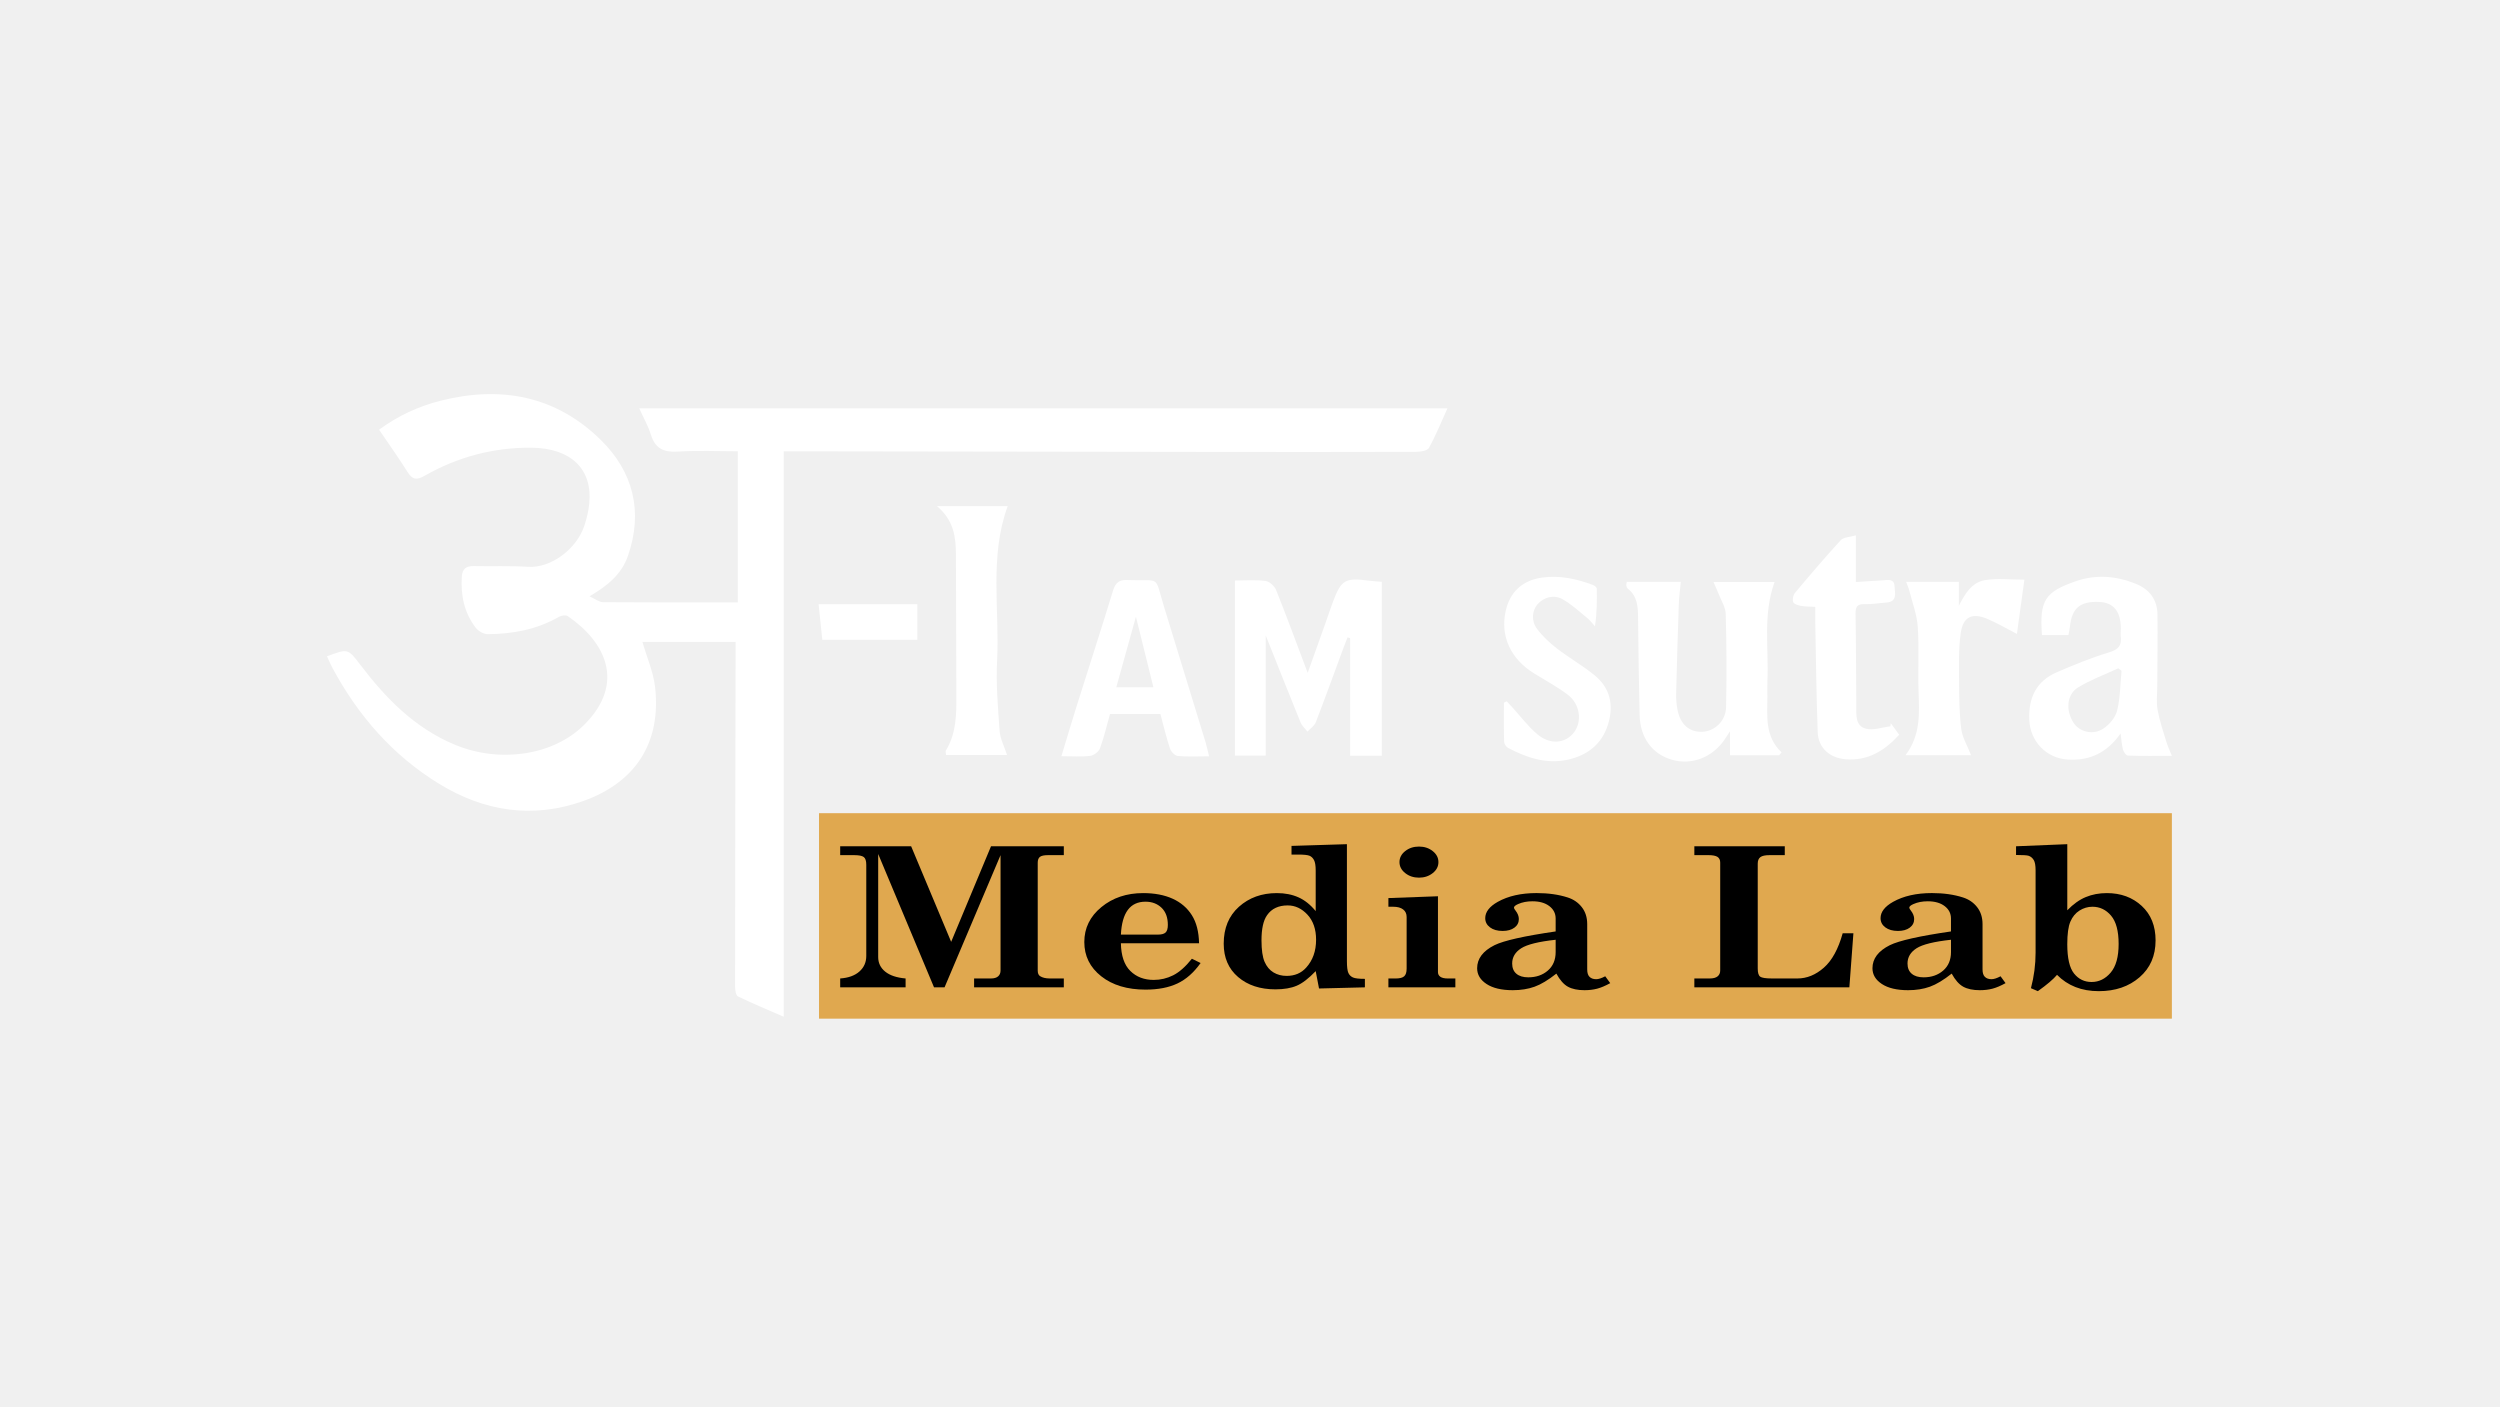
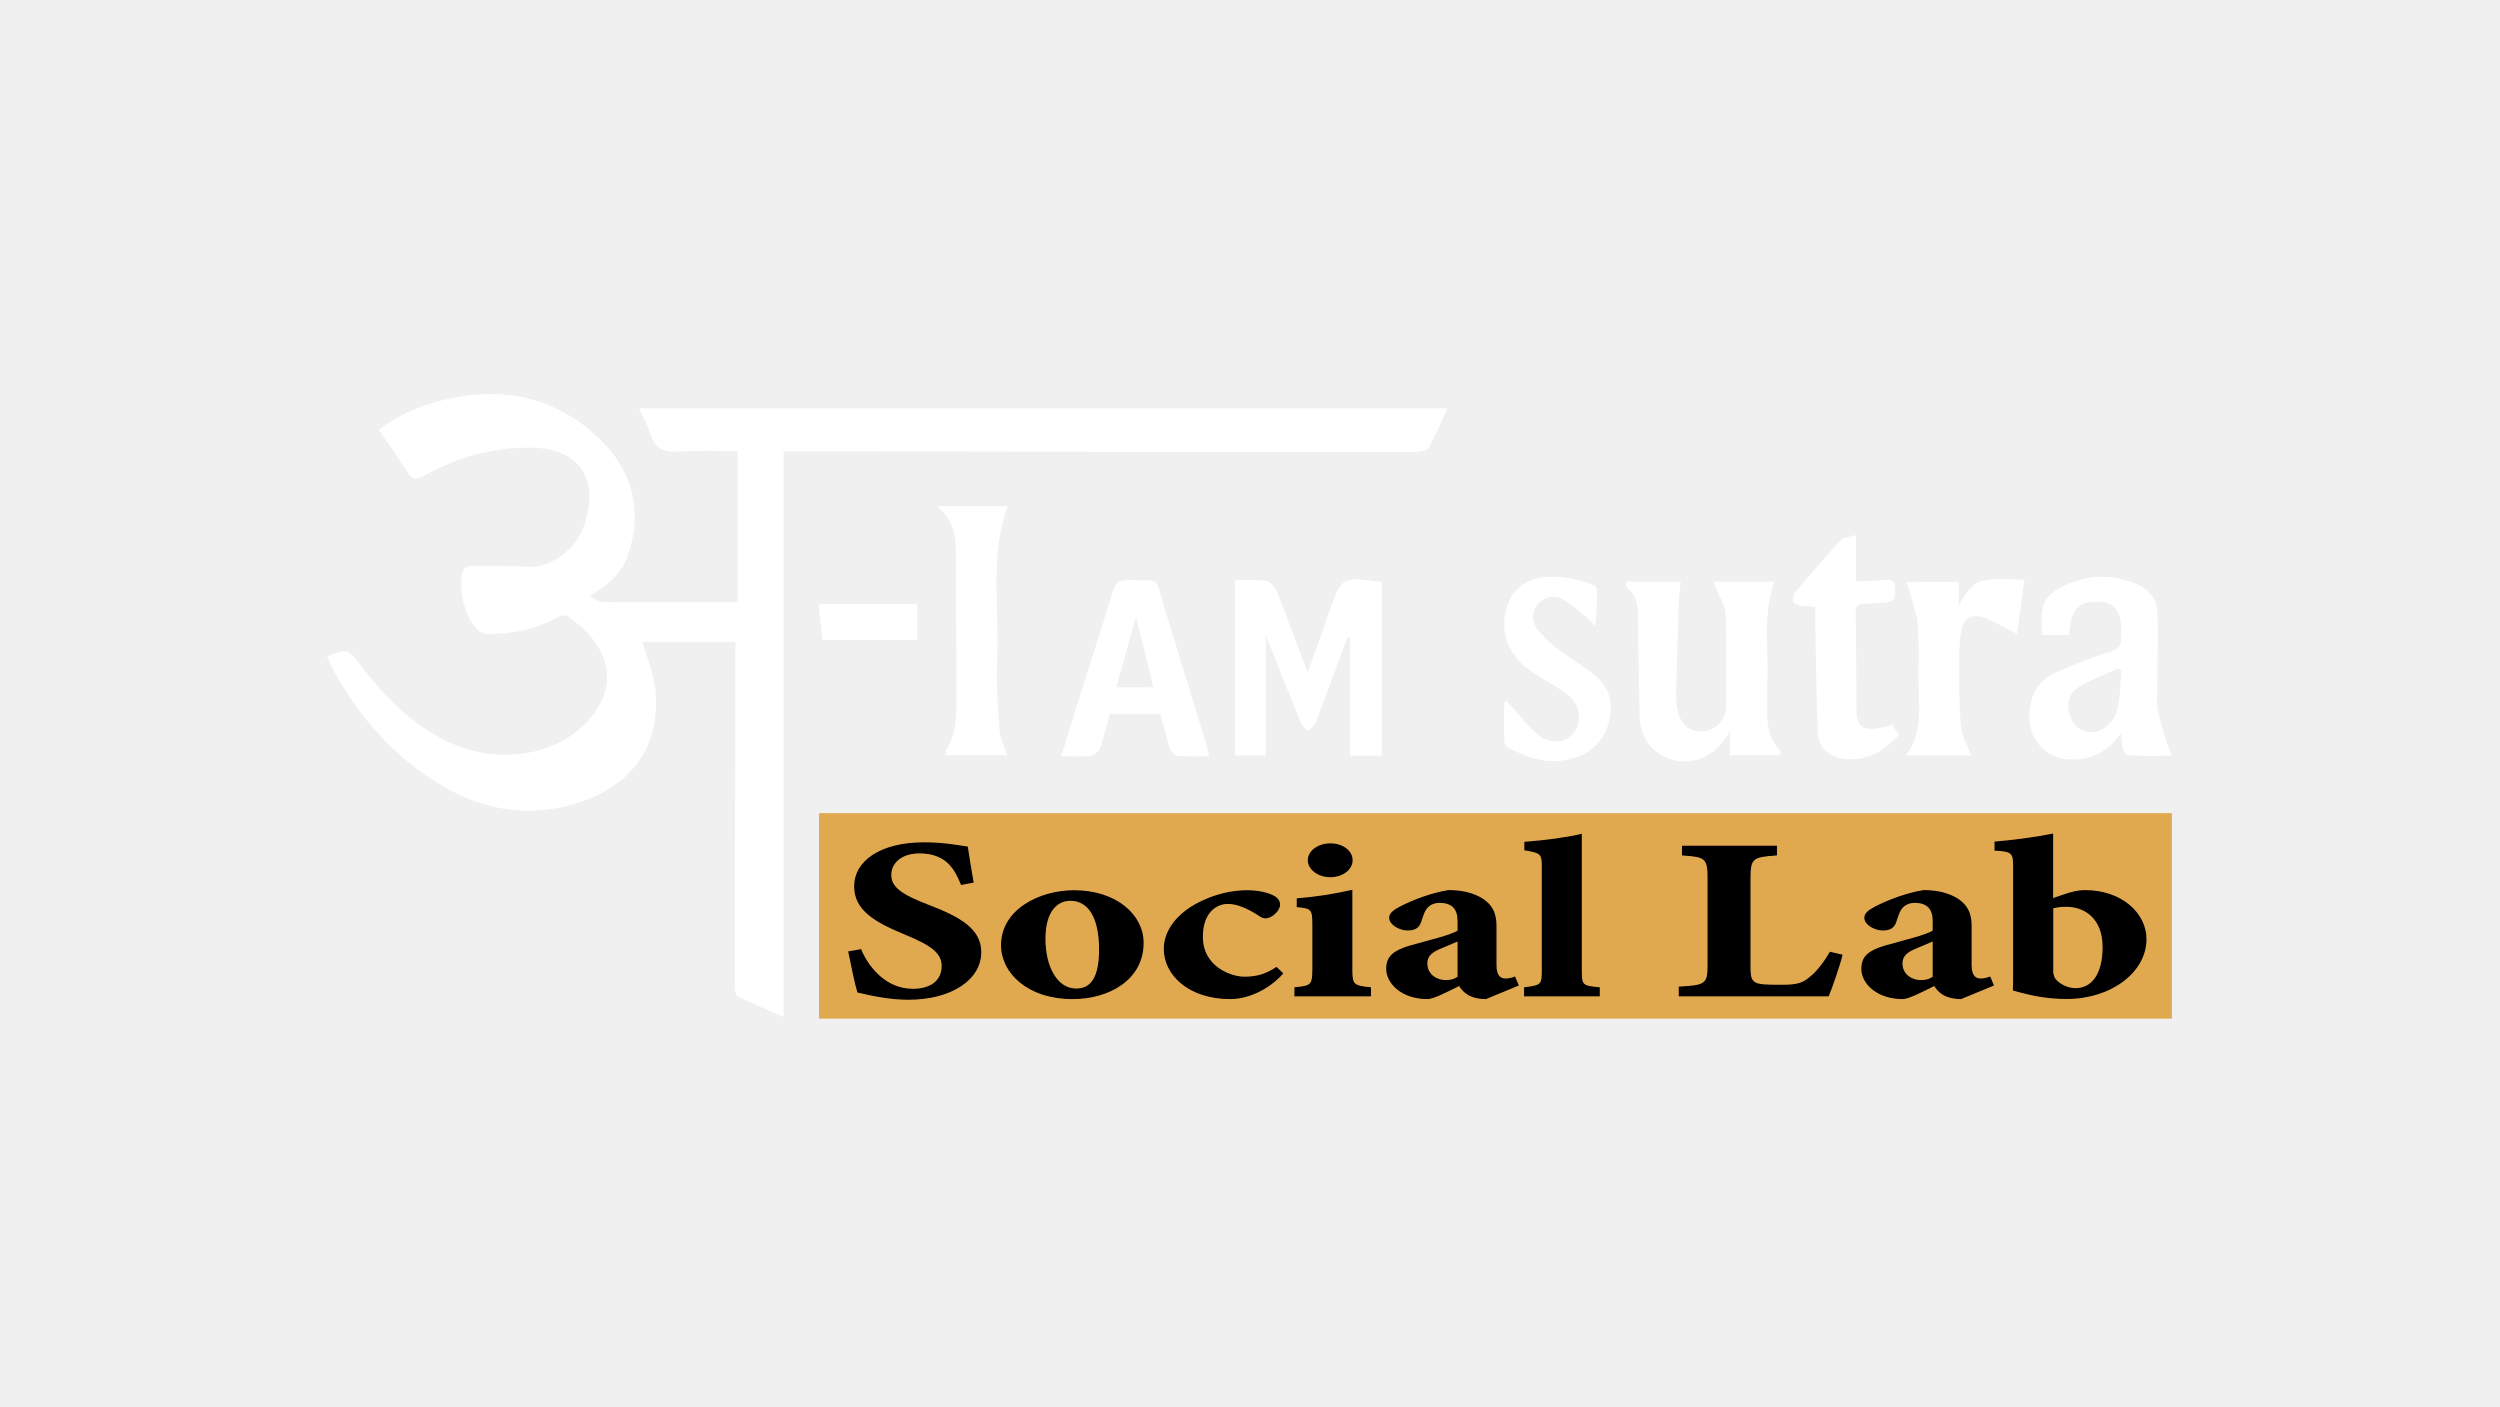
<svg xmlns="http://www.w3.org/2000/svg" version="1.1" id="Layer_1" x="0px" y="0px" viewBox="0 0 1920 1080" style="enable-background:new 0 0 1920 1080;" xml:space="preserve">
  <style type="text/css">
	.st0{fill:#FFFFFF;}
	.st1{fill:#E0A84F;}
+ 	.st2{stroke:#000000;stroke-miterlimit:10;}
</style>
-   <path class="st0" d="M251.12,504.06c16.11-6.06,16.07-6.03,25.62,6.53c19.62,25.82,41.82,48.52,72.53,61.33  c34.42,14.36,75.75,8.5,99.64-15.52c31.51-31.68,16.33-63.33-12.96-83.27c-1.48-1-4.94-0.42-6.78,0.64  c-16.91,9.76-35.38,13.11-54.52,13.28c-3.1,0.03-7.21-2.27-9.17-4.79c-8.95-11.57-11.76-25.06-10.79-39.51  c0.39-5.84,3.33-8.12,9.07-8c13.97,0.29,27.99-0.31,41.92,0.57c17.3,1.08,37.05-13.47,43.03-31.39c1.83-5.48,3.22-11.24,3.82-16.97  c2.76-26.55-13.9-42.91-44.6-43.13c-29.09-0.2-56.5,7.13-81.77,21.54c-6.16,3.52-9.44,3.1-13.21-2.94  c-6.77-10.84-14.24-21.24-21.82-32.43c14.7-10.8,30.37-17.98,47.35-22.27c46.25-11.68,88.45-3.71,122.89,30.11  c24.95,24.49,32.73,54.96,20.89,89.07c-4.86,14-15.45,22.84-29.54,31.05c4.53,2.05,7.44,4.5,10.38,4.52  c34.04,0.27,68.08,0.17,103.54,0.17c0-38.71,0-76.73,0-116.07c-14.86,0-30.53-0.74-46.08,0.25c-10.89,0.7-17.42-2.42-20.71-13.1  c-2.01-6.54-5.53-12.62-8.92-20.12c207.28,0,413.17,0,620.71,0c-5.02,11.06-9.01,21.03-14.17,30.33c-1.22,2.2-6.42,3.06-9.8,3.07  c-51.91,0.17-103.81,0.13-155.72,0.07c-107.31-0.14-214.62-0.32-321.93-0.48c-2.59,0-5.18,0-8.13,0c0,94.53,0,339,0,434.26  c-12.11-5.28-23.81-10.12-35.17-15.65c-1.59-0.78-2.18-4.91-2.18-7.49c0.02-34.7,0.24-219.9,0.4-254.6c0.01-3.17,0-6.33,0-10.12  c-24.61,0-48.54,0-71.55,0c3.39,11.77,8.44,23.17,9.75,34.99c4.7,42.31-14.98,72.93-55.27,87.22  c-38.86,13.79-75.91,7.96-110.47-13.14c-35.62-21.75-62.25-52.28-81.99-88.91C253.91,510.39,252.7,507.45,251.12,504.06z" />
-   <path class="st0" d="M1157.16,538.61c1.4,1.49,2.81,2.97,4.19,4.48c6.4,7,12.15,14.79,19.35,20.84c9.92,8.33,21.6,7.09,28.17-1.53  c6.39-8.38,4.62-21.76-4.88-28.9c-8.09-6.08-17.09-10.96-25.74-16.29c-18.13-11.17-26.17-28.73-21.89-47.96  c3.25-14.61,12.86-23.56,27.9-25.66c13.58-1.9,26.56,0.92,39.19,5.7c1.17,0.44,2.84,1.79,2.86,2.75c0.21,9.42,0.13,18.86-1.37,28.99  c-1.99-2.18-3.76-4.65-6.03-6.49c-6.17-5.01-12.11-10.55-18.98-14.4c-6.68-3.74-14.55-1.34-19.08,3.89  c-4.19,4.85-5.06,12.7-0.44,18.89c4.22,5.65,9.57,10.68,15.18,15.01c9.37,7.23,19.78,13.15,28.96,20.6  c12.2,9.9,14.98,23.22,10.38,37.93c-4.76,15.21-15.97,23.74-31.01,27.01c-16.39,3.56-31.44-1.57-45.76-9.09  c-1.48-0.78-2.96-3.15-3.01-4.83c-0.28-9.95-0.14-19.91-0.14-29.87C1155.73,539.32,1156.44,538.96,1157.16,538.61z" />
-   <path class="st0" d="M1061.23,446.83c0,44.65,0,88.85,0,133.58c-8.15,0-15.84,0-24.35,0c0-30.53,0-60.41,0-90.29  c-0.64-0.21-1.28-0.42-1.92-0.64c-0.93,2.35-1.92,4.67-2.79,7.04c-7.17,19.39-14.18,38.85-21.62,58.13  c-1.09,2.82-4.23,4.85-6.42,7.24c-1.79-2.33-4.21-4.4-5.28-7.02c-8.74-21.42-17.23-42.94-26.78-66.88c0,32.2,0,61.91,0,92.3  c-8.25,0-15.66,0-23.64,0c0-44.64,0-88.8,0-134.45c7.92,0,15.78-0.67,23.42,0.33c3.06,0.4,6.99,3.95,8.21,7  c8.11,20.19,15.58,40.63,24.24,63.59c5.01-14,9.23-25.75,13.41-37.51c2.05-5.76,3.93-11.58,6.08-17.29  c6.31-16.73,9.33-18.41,27.72-15.99C1054.4,446.35,1057.31,446.49,1061.23,446.83z" />
-   <path class="st0" d="M1366.33,580.02c-12.37,0-24.75,0-37.7,0c0-5.53,0-11.21,0-18.38c-1.89,2.87-3.04,4.71-4.27,6.5  c-9.44,13.71-25.36,19.73-40.45,15.32c-15.1-4.42-24.3-17.01-24.67-34.22c-0.53-24.75-1.02-49.51-1.2-74.27  c-0.06-8.68-0.31-16.96-7.92-22.9c-0.6-0.47-0.97-1.46-1.1-2.26c-0.13-0.81,0.16-1.69,0.32-2.96c13.35,0,26.64,0,41.51,0  c-0.55,6.02-1.34,11.61-1.53,17.22c-0.8,23-1.5,46-2.05,69.01c-0.1,4.04,0.32,8.17,1.08,12.14c2.16,11.15,9.07,17.14,18.89,16.81  c9.43-0.32,18.14-8.19,18.38-18.82c0.54-23.88,0.39-47.79-0.26-71.66c-0.14-5.19-3.49-10.32-5.46-15.43  c-1.08-2.79-2.36-5.5-3.95-9.16c16.14,0,30.82,0,46.93,0c-9.14,25.33-4.38,50.73-5.5,75.82c-0.18,4.07-0.02,8.16-0.03,12.24  c-0.04,15.06-2.07,30.53,10.9,42.8C1367.6,578.54,1366.96,579.28,1366.33,580.02z" />
-   <path class="st0" d="M1588.57,487.74c-7.27,0-13.83,0-20.32,0c-2.08-26.84,2.46-33.22,26.07-41.4c15.5-5.37,30.98-4.03,46.01,2.02  c10.39,4.18,16.45,12.1,16.6,23.44c0.25,18.31-0.08,36.63-0.14,54.94c-0.02,6.12-0.85,12.38,0.21,18.31  c1.49,8.33,4.3,16.44,6.73,24.59c0.93,3.13,2.38,6.11,4.27,10.86c-12.47,0-23.16,0.17-33.82-0.21c-1.34-0.05-3.22-2.77-3.71-4.56  c-0.97-3.54-1.15-7.3-1.85-12.4c-10.48,14.8-23.65,21.01-40.45,20.02c-16.59-0.97-28.98-13.9-29.68-30.5  c-0.71-16.95,5.34-29.72,21.14-36.56c13.04-5.64,26.27-11.08,39.84-15.17c7.21-2.17,10.25-5.14,9.27-12.43  c-0.27-2,0.09-4.07,0.07-6.11c-0.11-13.05-5.57-19.77-16.45-20.27c-14.74-0.68-21.13,4.62-22.61,18.66  C1589.52,482.98,1589.06,484.95,1588.57,487.74z M1629.35,515.17c-0.84-0.64-1.67-1.28-2.51-1.92  c-10.35,4.82-21.23,8.79-30.91,14.71c-8.83,5.41-9.58,17.88-3.31,27.33c4.47,6.74,14.66,9.52,22.57,4.39  c4.71-3.06,9.44-8.59,10.74-13.85C1628.39,535.93,1628.35,525.42,1629.35,515.17z" />
-   <path class="st0" d="M928.57,580.85c-9.06,0-16.62,0.44-24.06-0.27c-2.21-0.21-5.18-3.32-5.97-5.71  c-2.83-8.53-4.88-17.33-7.36-26.54c-12.52,0-25.24,0-38.7,0c-2.42,8.64-4.48,17.64-7.62,26.26c-0.95,2.61-4.7,5.55-7.47,5.9  c-6.8,0.85-13.78,0.28-22.24,0.28c4.24-13.94,7.98-26.62,11.95-39.24c9.25-29.38,18.77-58.67,27.77-88.13  c1.77-5.8,4.79-8.19,10.46-7.95c26.86,1.1,20.97-4.64,28.66,20.59c10.59,34.72,21.3,69.41,31.92,104.12  C926.83,573.14,927.43,576.21,928.57,580.85z M885.81,527.8c-4.47-18.02-8.67-35-13.42-54.16c-5.41,19.45-10.17,36.53-15.07,54.16  C866.73,527.8,875.32,527.8,885.81,527.8z" />
-   <path class="st0" d="M719.59,388.7c20.27,0,37.22,0,54.31,0c-14.22,39.03-6.12,79.26-8.13,118.76c-0.91,17.93,0.66,36.04,1.94,54.01  c0.41,5.81,3.46,11.44,5.7,18.36c-15.68,0-31.03,0-46.84,0c-0.07-1.3-0.6-2.67-0.13-3.44c8.03-13.1,8.13-27.62,8.04-42.28  c-0.22-36.13-0.1-72.27-0.33-108.4C734.06,412.55,732.62,399.63,719.59,388.7z" />
-   <path class="st0" d="M1452.08,555.35c2.16,2.97,4.31,5.94,6.49,8.93c-11.38,12.46-24.09,20.14-40.97,18.85  c-12.24-0.94-21.15-8.62-21.6-20.78c-1.05-28.47-1.33-56.97-1.89-85.46c-0.07-3.44-0.01-6.89-0.01-10.83  c-4.16-0.24-7.61-0.13-10.94-0.73c-2.18-0.4-5.36-1.37-5.96-2.91c-0.75-1.93-0.1-5.37,1.29-7.03c11.52-13.73,23.14-27.4,35.27-40.58  c2.12-2.31,6.82-2.25,11.57-3.66c0,12.85,0,23.75,0,35.83c7.43-0.46,14-0.87,20.56-1.29c3.99-0.26,8.88-1.49,9.12,4.64  c0.2,5.04,2.52,11.82-6.43,12.44c-5.5,0.38-11,1.42-16.47,1.21c-6.1-0.24-7.14,2.33-7.04,7.8c0.42,23.29,0.34,46.59,0.56,69.89  c0.07,6.92-1.04,15.61,7.15,17.9c5.74,1.61,12.66-1.01,19.05-1.74C1451.91,557.01,1451.99,556.18,1452.08,555.35z" />
-   <path class="st0" d="M1504.39,446.89c0,6.44,0,12.4,0,18.36c4.64-9.04,9.79-18.02,20.26-19.75c9.16-1.51,18.77-0.32,30.08-0.32  c-2.12,15.42-3.86,28.04-5.74,41.67c-8.6-4.42-15.55-8.56-22.94-11.65c-11.37-4.74-18.37-1.56-20.17,10.75  c-1.8,12.27-1.38,24.91-1.32,37.38c0.06,12.18,0.16,24.44,1.67,36.49c0.83,6.55,4.65,12.72,7.55,20.18c-16.96,0-32.87,0-50.36,0  c11.8-15.64,10.59-32.22,10.03-48.87c-0.56-16.57,0.49-33.23-0.61-49.75c-0.62-9.29-4.13-18.39-6.43-27.55  c-0.54-2.13-1.47-4.16-2.48-6.94C1477.87,446.89,1490.81,446.89,1504.39,446.89z" />
-   <path class="st0" d="M704.53,491.38c-24.55,0-48.29,0-73,0c-0.89-8.51-1.82-17.49-2.85-27.38c25.61,0,50.42,0,75.85,0  C704.53,472.59,704.53,480.97,704.53,491.38z" />
-   <rect x="629" y="624.53" class="st1" width="1039" height="157.8" />
+   <path class="st0" d="M251.1,504.1c16.1-6.1,16.1-6,25.6,6.5c19.6,25.8,41.8,48.5,72.5,61.3c34.4,14.4,75.8,8.5,99.6-15.5  c31.5-31.7,16.3-63.3-13-83.3c-1.5-1-4.9-0.4-6.8,0.6c-16.9,9.8-35.4,13.1-54.5,13.3c-3.1,0-7.2-2.3-9.2-4.8  c-9-11.6-11.8-25.1-10.8-39.5c0.4-5.8,3.3-8.1,9.1-8c14,0.3,28-0.3,41.9,0.6c17.3,1.1,37-13.5,43-31.4c1.8-5.5,3.2-11.2,3.8-17  c2.8-26.5-13.9-42.9-44.6-43.1c-29.1-0.2-56.5,7.1-81.8,21.5c-6.2,3.5-9.4,3.1-13.2-2.9c-6.8-10.8-14.2-21.2-21.8-32.4  c14.7-10.8,30.4-18,47.4-22.3c46.3-11.7,88.4-3.7,122.9,30.1c25,24.5,32.7,55,20.9,89.1c-4.9,14-15.5,22.8-29.5,31  c4.5,2,7.4,4.5,10.4,4.5c34,0.3,68.1,0.2,103.5,0.2c0-38.7,0-76.7,0-116.1c-14.9,0-30.5-0.7-46.1,0.3c-10.9,0.7-17.4-2.4-20.7-13.1  c-2-6.5-5.5-12.6-8.9-20.1c207.3,0,413.2,0,620.7,0c-5,11.1-9,21-14.2,30.3c-1.2,2.2-6.4,3.1-9.8,3.1c-51.9,0.2-103.8,0.1-155.7,0.1  c-107.3-0.1-214.6-0.3-321.9-0.5c-2.6,0-5.2,0-8.1,0c0,94.5,0,339,0,434.3c-12.1-5.3-23.8-10.1-35.2-15.7c-1.6-0.8-2.2-4.9-2.2-7.5  c0-34.7,0.2-219.9,0.4-254.6c0-3.2,0-6.3,0-10.1c-24.6,0-48.5,0-71.5,0c3.4,11.8,8.4,23.2,9.8,35c4.7,42.3-15,72.9-55.3,87.2  c-38.9,13.8-75.9,8-110.5-13.1c-35.6-21.8-62.3-52.3-82-88.9C253.9,510.4,252.7,507.5,251.1,504.1z" />
+   <path class="st0" d="M1157.2,538.6c1.4,1.5,2.8,3,4.2,4.5c6.4,7,12.2,14.8,19.3,20.8c9.9,8.3,21.6,7.1,28.2-1.5  c6.4-8.4,4.6-21.8-4.9-28.9c-8.1-6.1-17.1-11-25.7-16.3c-18.1-11.2-26.2-28.7-21.9-48c3.3-14.6,12.9-23.6,27.9-25.7  c13.6-1.9,26.6,0.9,39.2,5.7c1.2,0.4,2.8,1.8,2.9,2.8c0.2,9.4,0.1,18.9-1.4,29c-2-2.2-3.8-4.6-6-6.5c-6.2-5-12.1-10.5-19-14.4  c-6.7-3.7-14.6-1.3-19.1,3.9c-4.2,4.9-5.1,12.7-0.4,18.9c4.2,5.6,9.6,10.7,15.2,15c9.4,7.2,19.8,13.1,29,20.6  c12.2,9.9,15,23.2,10.4,37.9c-4.8,15.2-16,23.7-31,27c-16.4,3.6-31.4-1.6-45.8-9.1c-1.5-0.8-3-3.2-3-4.8c-0.3-10-0.1-19.9-0.1-29.9  C1155.7,539.3,1156.4,539,1157.2,538.6z" />
+   <path class="st0" d="M1061.2,446.8c0,44.6,0,88.9,0,133.6c-8.2,0-15.8,0-24.3,0c0-30.5,0-60.4,0-90.3c-0.6-0.2-1.3-0.4-1.9-0.6  c-0.9,2.4-1.9,4.7-2.8,7c-7.2,19.4-14.2,38.8-21.6,58.1c-1.1,2.8-4.2,4.8-6.4,7.2c-1.8-2.3-4.2-4.4-5.3-7  c-8.7-21.4-17.2-42.9-26.8-66.9c0,32.2,0,61.9,0,92.3c-8.3,0-15.7,0-23.6,0c0-44.6,0-88.8,0-134.5c7.9,0,15.8-0.7,23.4,0.3  c3.1,0.4,7,4,8.2,7c8.1,20.2,15.6,40.6,24.2,63.6c5-14,9.2-25.8,13.4-37.5c2-5.8,3.9-11.6,6.1-17.3c6.3-16.7,9.3-18.4,27.7-16  C1054.4,446.4,1057.3,446.5,1061.2,446.8z" />
+   <path class="st0" d="M1366.3,580c-12.4,0-24.8,0-37.7,0c0-5.5,0-11.2,0-18.4c-1.9,2.9-3,4.7-4.3,6.5c-9.4,13.7-25.4,19.7-40.4,15.3  c-15.1-4.4-24.3-17-24.7-34.2c-0.5-24.8-1-49.5-1.2-74.3c-0.1-8.7-0.3-17-7.9-22.9c-0.6-0.5-1-1.5-1.1-2.3c-0.1-0.8,0.2-1.7,0.3-3  c13.3,0,26.6,0,41.5,0c-0.6,6-1.3,11.6-1.5,17.2c-0.8,23-1.5,46-2.1,69c-0.1,4,0.3,8.2,1.1,12.1c2.2,11.2,9.1,17.1,18.9,16.8  c9.4-0.3,18.1-8.2,18.4-18.8c0.5-23.9,0.4-47.8-0.3-71.7c-0.1-5.2-3.5-10.3-5.5-15.4c-1.1-2.8-2.4-5.5-3.9-9.2c16.1,0,30.8,0,46.9,0  c-9.1,25.3-4.4,50.7-5.5,75.8c-0.2,4.1,0,8.2,0,12.2c0,15.1-2.1,30.5,10.9,42.8C1367.6,578.5,1367,579.3,1366.3,580z" />
+   <path class="st0" d="M1588.6,487.7c-7.3,0-13.8,0-20.3,0c-2.1-26.8,2.5-33.2,26.1-41.4c15.5-5.4,31-4,46,2  c10.4,4.2,16.4,12.1,16.6,23.4c0.3,18.3-0.1,36.6-0.1,54.9c0,6.1-0.8,12.4,0.2,18.3c1.5,8.3,4.3,16.4,6.7,24.6  c0.9,3.1,2.4,6.1,4.3,10.9c-12.5,0-23.2,0.2-33.8-0.2c-1.3,0-3.2-2.8-3.7-4.6c-1-3.5-1.2-7.3-1.8-12.4c-10.5,14.8-23.7,21-40.4,20  c-16.6-1-29-13.9-29.7-30.5c-0.7-17,5.3-29.7,21.1-36.6c13-5.6,26.3-11.1,39.8-15.2c7.2-2.2,10.3-5.1,9.3-12.4  c-0.3-2,0.1-4.1,0.1-6.1c-0.1-13-5.6-19.8-16.4-20.3c-14.7-0.7-21.1,4.6-22.6,18.7C1589.5,483,1589.1,485,1588.6,487.7z   M1629.3,515.2c-0.8-0.6-1.7-1.3-2.5-1.9c-10.3,4.8-21.2,8.8-30.9,14.7c-8.8,5.4-9.6,17.9-3.3,27.3c4.5,6.7,14.7,9.5,22.6,4.4  c4.7-3.1,9.4-8.6,10.7-13.8C1628.4,535.9,1628.3,525.4,1629.3,515.2z" />
+   <path class="st0" d="M928.6,580.8c-9.1,0-16.6,0.4-24.1-0.3c-2.2-0.2-5.2-3.3-6-5.7c-2.8-8.5-4.9-17.3-7.4-26.5  c-12.5,0-25.2,0-38.7,0c-2.4,8.6-4.5,17.6-7.6,26.3c-1,2.6-4.7,5.5-7.5,5.9c-6.8,0.8-13.8,0.3-22.2,0.3c4.2-13.9,8-26.6,12-39.2  c9.3-29.4,18.8-58.7,27.8-88.1c1.8-5.8,4.8-8.2,10.5-8c26.9,1.1,21-4.6,28.7,20.6c10.6,34.7,21.3,69.4,31.9,104.1  C926.8,573.1,927.4,576.2,928.6,580.8z M885.8,527.8c-4.5-18-8.7-35-13.4-54.2c-5.4,19.5-10.2,36.5-15.1,54.2  C866.7,527.8,875.3,527.8,885.8,527.8z" />
+   <path class="st0" d="M719.6,388.7c20.3,0,37.2,0,54.3,0c-14.2,39-6.1,79.3-8.1,118.8c-0.9,17.9,0.7,36,1.9,54  c0.4,5.8,3.5,11.4,5.7,18.4c-15.7,0-31,0-46.8,0c-0.1-1.3-0.6-2.7-0.1-3.4c8-13.1,8.1-27.6,8-42.3c-0.2-36.1-0.1-72.3-0.3-108.4  C734.1,412.5,732.6,399.6,719.6,388.7z" />
+   <path class="st0" d="M1452.1,555.3c2.2,3,4.3,5.9,6.5,8.9c-11.4,12.5-24.1,20.1-41,18.8c-12.2-0.9-21.2-8.6-21.6-20.8  c-1.1-28.5-1.3-57-1.9-85.5c-0.1-3.4,0-6.9,0-10.8c-4.2-0.2-7.6-0.1-10.9-0.7c-2.2-0.4-5.4-1.4-6-2.9c-0.8-1.9-0.1-5.4,1.3-7  c11.5-13.7,23.1-27.4,35.3-40.6c2.1-2.3,6.8-2.3,11.6-3.7c0,12.9,0,23.8,0,35.8c7.4-0.5,14-0.9,20.6-1.3c4-0.3,8.9-1.5,9.1,4.6  c0.2,5,2.5,11.8-6.4,12.4c-5.5,0.4-11,1.4-16.5,1.2c-6.1-0.2-7.1,2.3-7,7.8c0.4,23.3,0.3,46.6,0.6,69.9c0.1,6.9-1,15.6,7.2,17.9  c5.7,1.6,12.7-1,19.1-1.7C1451.9,557,1452,556.2,1452.1,555.3z" />
+   <path class="st0" d="M1504.4,446.9c0,6.4,0,12.4,0,18.4c4.6-9,9.8-18,20.3-19.8c9.2-1.5,18.8-0.3,30.1-0.3  c-2.1,15.4-3.9,28-5.7,41.7c-8.6-4.4-15.6-8.6-22.9-11.6c-11.4-4.7-18.4-1.6-20.2,10.8c-1.8,12.3-1.4,24.9-1.3,37.4  c0.1,12.2,0.2,24.4,1.7,36.5c0.8,6.5,4.7,12.7,7.6,20.2c-17,0-32.9,0-50.4,0c11.8-15.6,10.6-32.2,10-48.9  c-0.6-16.6,0.5-33.2-0.6-49.8c-0.6-9.3-4.1-18.4-6.4-27.5c-0.5-2.1-1.5-4.2-2.5-6.9C1477.9,446.9,1490.8,446.9,1504.4,446.9z" />
+   <path class="st0" d="M704.5,491.4c-24.5,0-48.3,0-73,0c-0.9-8.5-1.8-17.5-2.8-27.4c25.6,0,50.4,0,75.8,0  C704.5,472.6,704.5,481,704.5,491.4z" />
+   <rect x="629" y="624.5" class="st1" width="1039" height="157.8" />
+   <rect x="1528" y="1423.4" style="fill:none;" width="3" height="9" />
  <g>
-     <path d="M645.26,649.94h54.5l30.73,73.4l30.61-73.4h55.91v6.81h-12.13c-3,0-5.07,0.44-6.21,1.32c-1.13,0.88-1.7,2.39-1.7,4.54   v82.77c0,2.1,0.61,3.54,1.84,4.32c1.84,1.17,4.32,1.76,7.45,1.76h10.75v6.81h-68.9v-6.81h12.99c2.38,0,4.19-0.54,5.44-1.61   c1.25-1.07,1.88-2.56,1.88-4.47v-88.63l-43,101.52h-8.09l-42.88-102.4v79.18c0,4.54,1.8,8.27,5.4,11.17   c3.6,2.91,8.81,4.65,15.65,5.24v6.81h-50.24v-6.81c6.34-0.44,11.27-2.22,14.78-5.35c3.51-3.13,5.26-7.11,5.26-11.94v-70.03   c0-2.98-0.64-4.96-1.92-5.93c-1.28-0.98-3.75-1.46-7.41-1.46h-10.71V649.94z" />
-     <path d="M920.88,724.44h-60.03c0.18,9.62,2.6,16.71,7.26,21.28c4.66,4.57,10.64,6.85,17.95,6.85c5.24,0,10.2-1.17,14.89-3.52   c4.69-2.34,9.5-6.59,14.43-12.75l6.68,3.3c-5.19,7.32-11.12,12.56-17.8,15.71c-6.68,3.15-14.84,4.72-24.48,4.72   c-14.03,0-25.38-3.42-34.04-10.25c-8.66-6.84-12.99-15.6-12.99-26.3c0-10.69,4.36-19.63,13.09-26.81   c8.72-7.18,19.43-10.77,32.12-10.77c8.78,0,16.33,1.44,22.65,4.32c6.31,2.88,11.22,7.09,14.73,12.64   C918.85,708.41,920.69,715.6,920.88,724.44z M860.85,717.77h28.57c2.68,0,4.59-0.54,5.75-1.61c1.16-1.07,1.73-3.03,1.73-5.86   c0-5.66-1.61-10.05-4.84-13.15c-3.23-3.1-7.33-4.65-12.32-4.65c-5.9,0-10.42,2.1-13.55,6.3C863.05,703,861.28,709.32,860.85,717.77   z" />
-     <path d="M991.88,649.65l42.55-1.32v89.66c0,4.59,0.38,7.68,1.14,9.27c0.76,1.59,1.94,2.74,3.52,3.44c1.59,0.71,4.64,1.06,9.15,1.06   v6.52l-35.23,0.88l-2.56-13.33c-5.37,5.62-10.23,9.35-14.6,11.21c-4.36,1.86-9.81,2.78-16.33,2.78c-11.71,0-21.26-3.15-28.64-9.45   c-7.38-6.3-11.07-14.84-11.07-25.64c0-11.92,3.9-21.36,11.71-28.35c7.81-6.98,17.51-10.48,29.1-10.48c6.22,0,11.76,1.09,16.61,3.26   c4.85,2.17,9.26,5.7,13.22,10.58v-31.2c0-3.71-0.43-6.37-1.28-7.98c-0.86-1.61-2-2.72-3.43-3.33c-1.43-0.61-4.38-0.92-8.83-0.92   h-5.03V649.65z M988.96,695.36c-7.08,0-12.35,2.49-15.83,7.47c-2.87,4.05-4.3,10.5-4.3,19.34c0,7.37,0.79,12.88,2.38,16.52   c1.59,3.64,3.86,6.35,6.82,8.13c2.96,1.78,6.33,2.67,10.11,2.67c6.22,0,11.22-2.12,15.01-6.37c5.06-5.57,7.6-12.7,7.6-21.39   c0-8.06-2.2-14.47-6.59-19.23C999.75,697.74,994.69,695.36,988.96,695.36z" />
-     <path d="M1066.28,689.72l38.07-1.39v58.23c0,1.56,0.62,2.77,1.88,3.63c1.25,0.85,3.16,1.28,5.72,1.28h5.77v6.81h-51.43v-6.81h5.67   c3.05,0,5.2-0.56,6.45-1.68c1.25-1.12,1.88-3.08,1.88-5.86v-39.7c0-2.49-0.9-4.42-2.7-5.79c-1.8-1.37-4.29-2.05-7.46-2.05h-3.84   V689.72z M1089.8,650.16c4.09,0,7.6,1.16,10.52,3.48c2.93,2.32,4.39,5.14,4.39,8.46c0,3.32-1.46,6.14-4.39,8.46   c-2.93,2.32-6.44,3.48-10.52,3.48c-4.15,0-7.69-1.17-10.61-3.52c-2.93-2.34-4.39-5.15-4.39-8.42c0-3.32,1.46-6.14,4.39-8.46   C1082.11,651.32,1085.65,650.16,1089.8,650.16z" />
-     <path d="M1232.82,749.78l3.84,5.27c-3.72,2.05-7.06,3.47-10.02,4.25c-2.96,0.78-6.21,1.17-9.75,1.17c-5.25,0-9.49-0.89-12.72-2.67   c-3.23-1.78-6.19-5.14-8.88-10.07c-6.22,4.93-11.8,8.29-16.75,10.07c-4.94,1.78-10.52,2.67-16.74,2.67   c-8.6,0-15.31-1.59-20.13-4.76c-4.82-3.17-7.23-7.2-7.23-12.09c0-7.37,4.45-13.28,13.36-17.73c7.14-3.52,22.79-7.03,46.94-10.55   v-9.89c0-3.91-1.62-7.09-4.85-9.56c-3.23-2.47-7.57-3.7-12.99-3.7c-4.15,0-7.81,0.71-10.98,2.12c-2.14,0.93-3.2,1.86-3.2,2.78   c0,0.49,0.4,1.22,1.19,2.2c1.71,2.2,2.56,4.37,2.56,6.52c0,2.74-1.13,4.94-3.39,6.63c-2.26,1.68-5.28,2.53-9.06,2.53   c-4.03,0-7.26-0.92-9.7-2.75c-2.44-1.83-3.66-4.19-3.66-7.07c0-4.74,3.2-8.91,9.61-12.53c7.99-4.49,17.93-6.74,29.83-6.74   c8.97,0,16.93,1.12,23.88,3.37c4.45,1.42,8.07,3.89,10.84,7.43c2.78,3.54,4.16,7.9,4.16,13.08v34.79c0,2.64,0.61,4.54,1.83,5.71   c1.22,1.17,2.9,1.76,5.03,1.76C1227.63,752.05,1229.95,751.29,1232.82,749.78z M1194.75,721.73c-13.05,1.42-21.89,3.6-26.49,6.56   c-4.61,2.96-6.91,6.85-6.91,11.68c0,3.42,1.08,6.04,3.25,7.87c2.16,1.83,5.2,2.75,9.1,2.75c6.04,0,11.06-1.73,15.05-5.2   c3.99-3.47,5.99-8.2,5.99-14.21V721.73z" />
-     <path d="M1301.26,656.75v-6.81h69.45v6.81H1359c-3.36,0-5.7,0.51-7.05,1.54c-1.34,1.03-2.01,2.69-2.01,4.98v80.57   c0,3.27,0.64,5.36,1.92,6.26c1.28,0.9,4.3,1.36,9.06,1.36h19.49c7.26,0,14.03-2.76,20.31-8.28c6.28-5.52,11.1-14.33,14.46-26.44   h8.24l-3.11,41.53h-119.05v-6.81h11.9c2.62,0,4.61-0.54,5.95-1.61c1.34-1.07,2.01-2.59,2.01-4.54v-82.85c0-2-0.69-3.45-2.06-4.36   c-1.37-0.9-3.74-1.36-7.09-1.36H1301.26z" />
-     <path d="M1536.43,749.78l3.84,5.27c-3.72,2.05-7.06,3.47-10.02,4.25c-2.96,0.78-6.21,1.17-9.75,1.17c-5.25,0-9.49-0.89-12.72-2.67   c-3.23-1.78-6.19-5.14-8.88-10.07c-6.22,4.93-11.8,8.29-16.75,10.07c-4.94,1.78-10.52,2.67-16.74,2.67   c-8.6,0-15.31-1.59-20.13-4.76c-4.82-3.17-7.23-7.2-7.23-12.09c0-7.37,4.45-13.28,13.36-17.73c7.14-3.52,22.79-7.03,46.94-10.55   v-9.89c0-3.91-1.62-7.09-4.85-9.56c-3.23-2.47-7.57-3.7-12.99-3.7c-4.15,0-7.81,0.71-10.98,2.12c-2.14,0.93-3.2,1.86-3.2,2.78   c0,0.49,0.4,1.22,1.19,2.2c1.71,2.2,2.56,4.37,2.56,6.52c0,2.74-1.13,4.94-3.39,6.63c-2.26,1.68-5.28,2.53-9.06,2.53   c-4.03,0-7.26-0.92-9.7-2.75c-2.44-1.83-3.66-4.19-3.66-7.07c0-4.74,3.2-8.91,9.61-12.53c7.99-4.49,17.93-6.74,29.83-6.74   c8.97,0,16.93,1.12,23.88,3.37c4.45,1.42,8.07,3.89,10.84,7.43c2.78,3.54,4.16,7.9,4.16,13.08v34.79c0,2.64,0.61,4.54,1.83,5.71   c1.22,1.17,2.9,1.76,5.03,1.76C1531.25,752.05,1533.57,751.29,1536.43,749.78z M1498.37,721.73c-13.05,1.42-21.89,3.6-26.49,6.56   c-4.61,2.96-6.91,6.85-6.91,11.68c0,3.42,1.08,6.04,3.25,7.87c2.16,1.83,5.2,2.75,9.1,2.75c6.04,0,11.06-1.73,15.05-5.2   c3.99-3.47,5.99-8.2,5.99-14.21V721.73z" />
-     <path d="M1548.33,649.94l39.35-1.61v50.76c4.58-4.74,9.32-8.12,14.23-10.15c4.91-2.03,10.29-3.04,16.15-3.04   c10.74,0,19.66,3.27,26.76,9.82c7.11,6.54,10.66,15.38,10.66,26.52c0,11.77-4.1,21.21-12.31,28.31   c-8.21,7.1-18.62,10.66-31.25,10.66c-6.65,0-12.64-1.05-17.98-3.15c-5.34-2.1-10.05-5.23-14.14-9.38   c-2.87,3.42-7.78,7.59-14.73,12.53l-5.31-2.27c2.38-8.98,3.57-18.08,3.57-27.3v-63.24c0-3.71-0.47-6.34-1.42-7.9   c-0.95-1.56-2.21-2.64-3.8-3.22c-1.16-0.44-4.42-0.66-9.79-0.66V649.94z M1606.98,696.38c-3.54,0-6.85,0.98-9.93,2.93   c-3.08,1.95-5.41,4.79-7,8.5c-1.59,3.71-2.38,9.5-2.38,17.36c0,10.69,1.74,18.2,5.22,22.52s7.96,6.48,13.45,6.48   c5.67,0,10.55-2.39,14.64-7.18c4.09-4.79,6.13-12.13,6.13-22.05c0-9.91-1.94-17.15-5.81-21.72   C1617.43,698.66,1612.66,696.38,1606.98,696.38z" />
+     <path class="st2" d="M738.4,679.1c-4.6-11.3-11.1-24.2-32.3-24.2c-13.4,0-22.1,7.2-22.1,17.1c0,9.7,8.5,15.5,28.8,23.3   c24.7,9.4,40.3,18.5,40.3,36c0,20.8-22.6,36-55.5,36c-14.7,0-27.9-3-38.7-5.5c-1.4-4.1-5.3-22.4-6.9-30.7l9-1.6   c4.6,11.1,17.5,30.4,40.1,30.4c14.1,0,22.6-6.7,22.6-18c0-10.2-8.3-16.2-27.6-24.2c-24-9.9-39.6-18.7-39.6-37.1   c0-18.5,18.9-33.2,53.4-33.2c15.9,0,27.9,2.6,32.9,3.2c0.9,6.5,2.5,15.7,4.4,26.8L738.4,679.1z" />
+     <path class="st2" d="M824.8,684.2c32.5,0,53,18.7,53,39.9c0,28.4-26.7,42.7-53.9,42.7c-34.8,0-54.6-20.1-54.6-40.8   C769.2,699,798.3,684.2,824.8,684.2z M822,691.3c-9.9,0-19.6,7.9-19.6,29.7c0,21.9,9.4,38.7,24,38.7c8.8,0,18.2-4.6,18.2-30.4   C844.6,704.7,836.3,691.3,822,691.3z" />
+     <path class="st2" d="M984.9,747.6c-10.6,11.7-26,19.2-40.1,19.2c-31.8,0-50.5-18.4-50.5-38c0-13.1,8.8-25.4,23.5-33.7   c15.2-8.6,29.7-10.9,40.1-10.9c8.8,0,16.1,1.9,20.3,4.2c3.2,1.8,4.4,3.9,4.4,6.5c-0.2,4.9-6.7,9.9-10.4,9.9c-1.6,0-3.2-0.5-5.1-1.9   c-9.9-6.4-17.7-9.2-24-9.2c-9,0-19.8,6.7-19.8,25.8c0,23.5,22.3,31.1,32.3,31.1c9.4,0,16.4-1.9,24.7-7.4L984.9,747.6z" />
+     <path class="st2" d="M994.6,764.7v-6c12.4-1.2,13.8-1.9,13.8-14.5v-34.4c0-11.8-1.2-12.5-12-13.6v-5.8c14.5-1.2,29-3.5,41.7-6.4   c0,7.4,0,14.7,0,21.9v38.3c0,12,0.9,13.2,14.3,14.5v6H994.6z M1021.5,673.2c-8.8,0-16.6-5.6-16.6-12.5c0-7.2,7.8-12.5,16.8-12.5   c9.2,0,16.6,5.3,16.6,12.5C1038.3,667.6,1031,673.2,1021.5,673.2z" />
+     <path class="st2" d="M1141.1,766.8c-6.2,0-11.3-1.6-14.3-3.7c-3.2-2.1-4.8-4.6-6-6.5c-8.8,4.4-20,10.2-24.4,10.2   c-19.8,0-31.3-11.8-31.3-22.8c0-9.4,5.5-13.6,17.7-17.3c13.6-3.9,31.8-8.1,37.1-11.7v-7.8c0-9.2-4.4-14.3-14.3-14.3   c-3.9,0-7.1,1.4-9.2,3.5c-2.8,2.8-3.7,6.4-5.5,11.7c-1.6,4.8-5.3,6-9.9,6c-6,0-13.6-4.2-13.6-9.2c0-3.2,2.8-5.5,8.1-8.3   c10.4-5.3,24-10.4,36.9-12.5c9.2,0,17,1.6,23.7,5.1c9.9,5.3,12.7,12.7,12.7,21.7v30.5c0,8.5,3.7,10.6,7.4,10.6   c2.3,0,4.6-0.5,7.1-1.4l2.5,6L1141.1,766.8z M1119.9,722.3c-4.1,1.8-8.3,3.5-12.9,5.5c-7.1,2.8-11.3,6-11.3,12   c0,9.9,9,13.4,14.1,13.4c3.2,0,6.5-0.2,10.1-2.8C1119.9,742.1,1119.9,730.6,1119.9,722.3z" />
+     <path class="st2" d="M1171,764.7v-6c13.1-1.6,13.6-2.5,13.6-13.6v-80.3c0-9.2-1.4-10.2-13.4-12.2v-5.6c15.9-1.2,32-3.4,43.1-6   c0,7.9,0,15.9,0,24v80.1c0,11.7,0.7,12.4,13.8,13.6v6H1171z" />
+     <path class="st2" d="M1414.5,733.6c-1.8,7.6-8.3,26.3-10.4,31.1h-114.3v-6.5c20.3-1.1,22.1-2.3,22.1-17.1v-67.3   c0-14.8-2.3-16.2-19.6-17.3v-6.5h71.9v6.5c-18,1.2-20.3,2.5-20.3,17.3v68.5c0,9.7,0.5,14.1,13.1,14.3c0.5,0.2,11.1,0.2,12,0.2   c13.1,0,16.6-2.1,22.1-6.9c4.4-3.5,10.4-11.1,14.5-18.4L1414.5,733.6z" />
+     <path class="st2" d="M1506,766.8c-6.2,0-11.3-1.6-14.3-3.7c-3.2-2.1-4.8-4.6-6-6.5c-8.8,4.4-20,10.2-24.4,10.2   c-19.8,0-31.3-11.8-31.3-22.8c0-9.4,5.5-13.6,17.7-17.3c13.6-3.9,31.8-8.1,37.1-11.7v-7.8c0-9.2-4.4-14.3-14.3-14.3   c-3.9,0-7.1,1.4-9.2,3.5c-2.8,2.8-3.7,6.4-5.5,11.7c-1.6,4.8-5.3,6-9.9,6c-6,0-13.6-4.2-13.6-9.2c0-3.2,2.8-5.5,8.1-8.3   c10.4-5.3,24-10.4,36.9-12.5c9.2,0,17,1.6,23.7,5.1c9.9,5.3,12.7,12.7,12.7,21.7v30.5c0,8.5,3.7,10.6,7.4,10.6   c2.3,0,4.6-0.5,7.1-1.4l2.5,6L1506,766.8z M1484.8,722.3c-4.1,1.8-8.3,3.5-12.9,5.5c-7.1,2.8-11.3,6-11.3,12   c0,9.9,9,13.4,14.1,13.4c3.2,0,6.5-0.2,10.1-2.8C1484.8,742.1,1484.8,730.6,1484.8,722.3z" />
+     <path class="st2" d="M1584.8,687.5c6.7-2.3,11.7-3.4,16.4-3.4c28.1,0,46.8,17.5,46.8,37.2c0,25.1-27,45.4-60.6,45.4   c-13.4,0-25.1-1.8-41-6.4c0.2-4.2,0.2-9.2,0.2-13.6v-81.7c0-10.1-1.4-11.5-14.3-12.2v-6c12-0.9,31.3-3.4,44-6c0,6,0,12.5,0,18.9   v30.7L1584.8,687.5z M1576.3,745.3c0,2.5,0.7,4.6,1.4,6c1.4,2.6,7.8,8.1,16.4,8.1c12.2,0,21.2-10.4,21.2-32.1   c0-22.6-14.5-31.4-28.3-31.4c-4.8,0-7.1,0.5-10.6,1.2V745.3z" />
  </g>
</svg>
